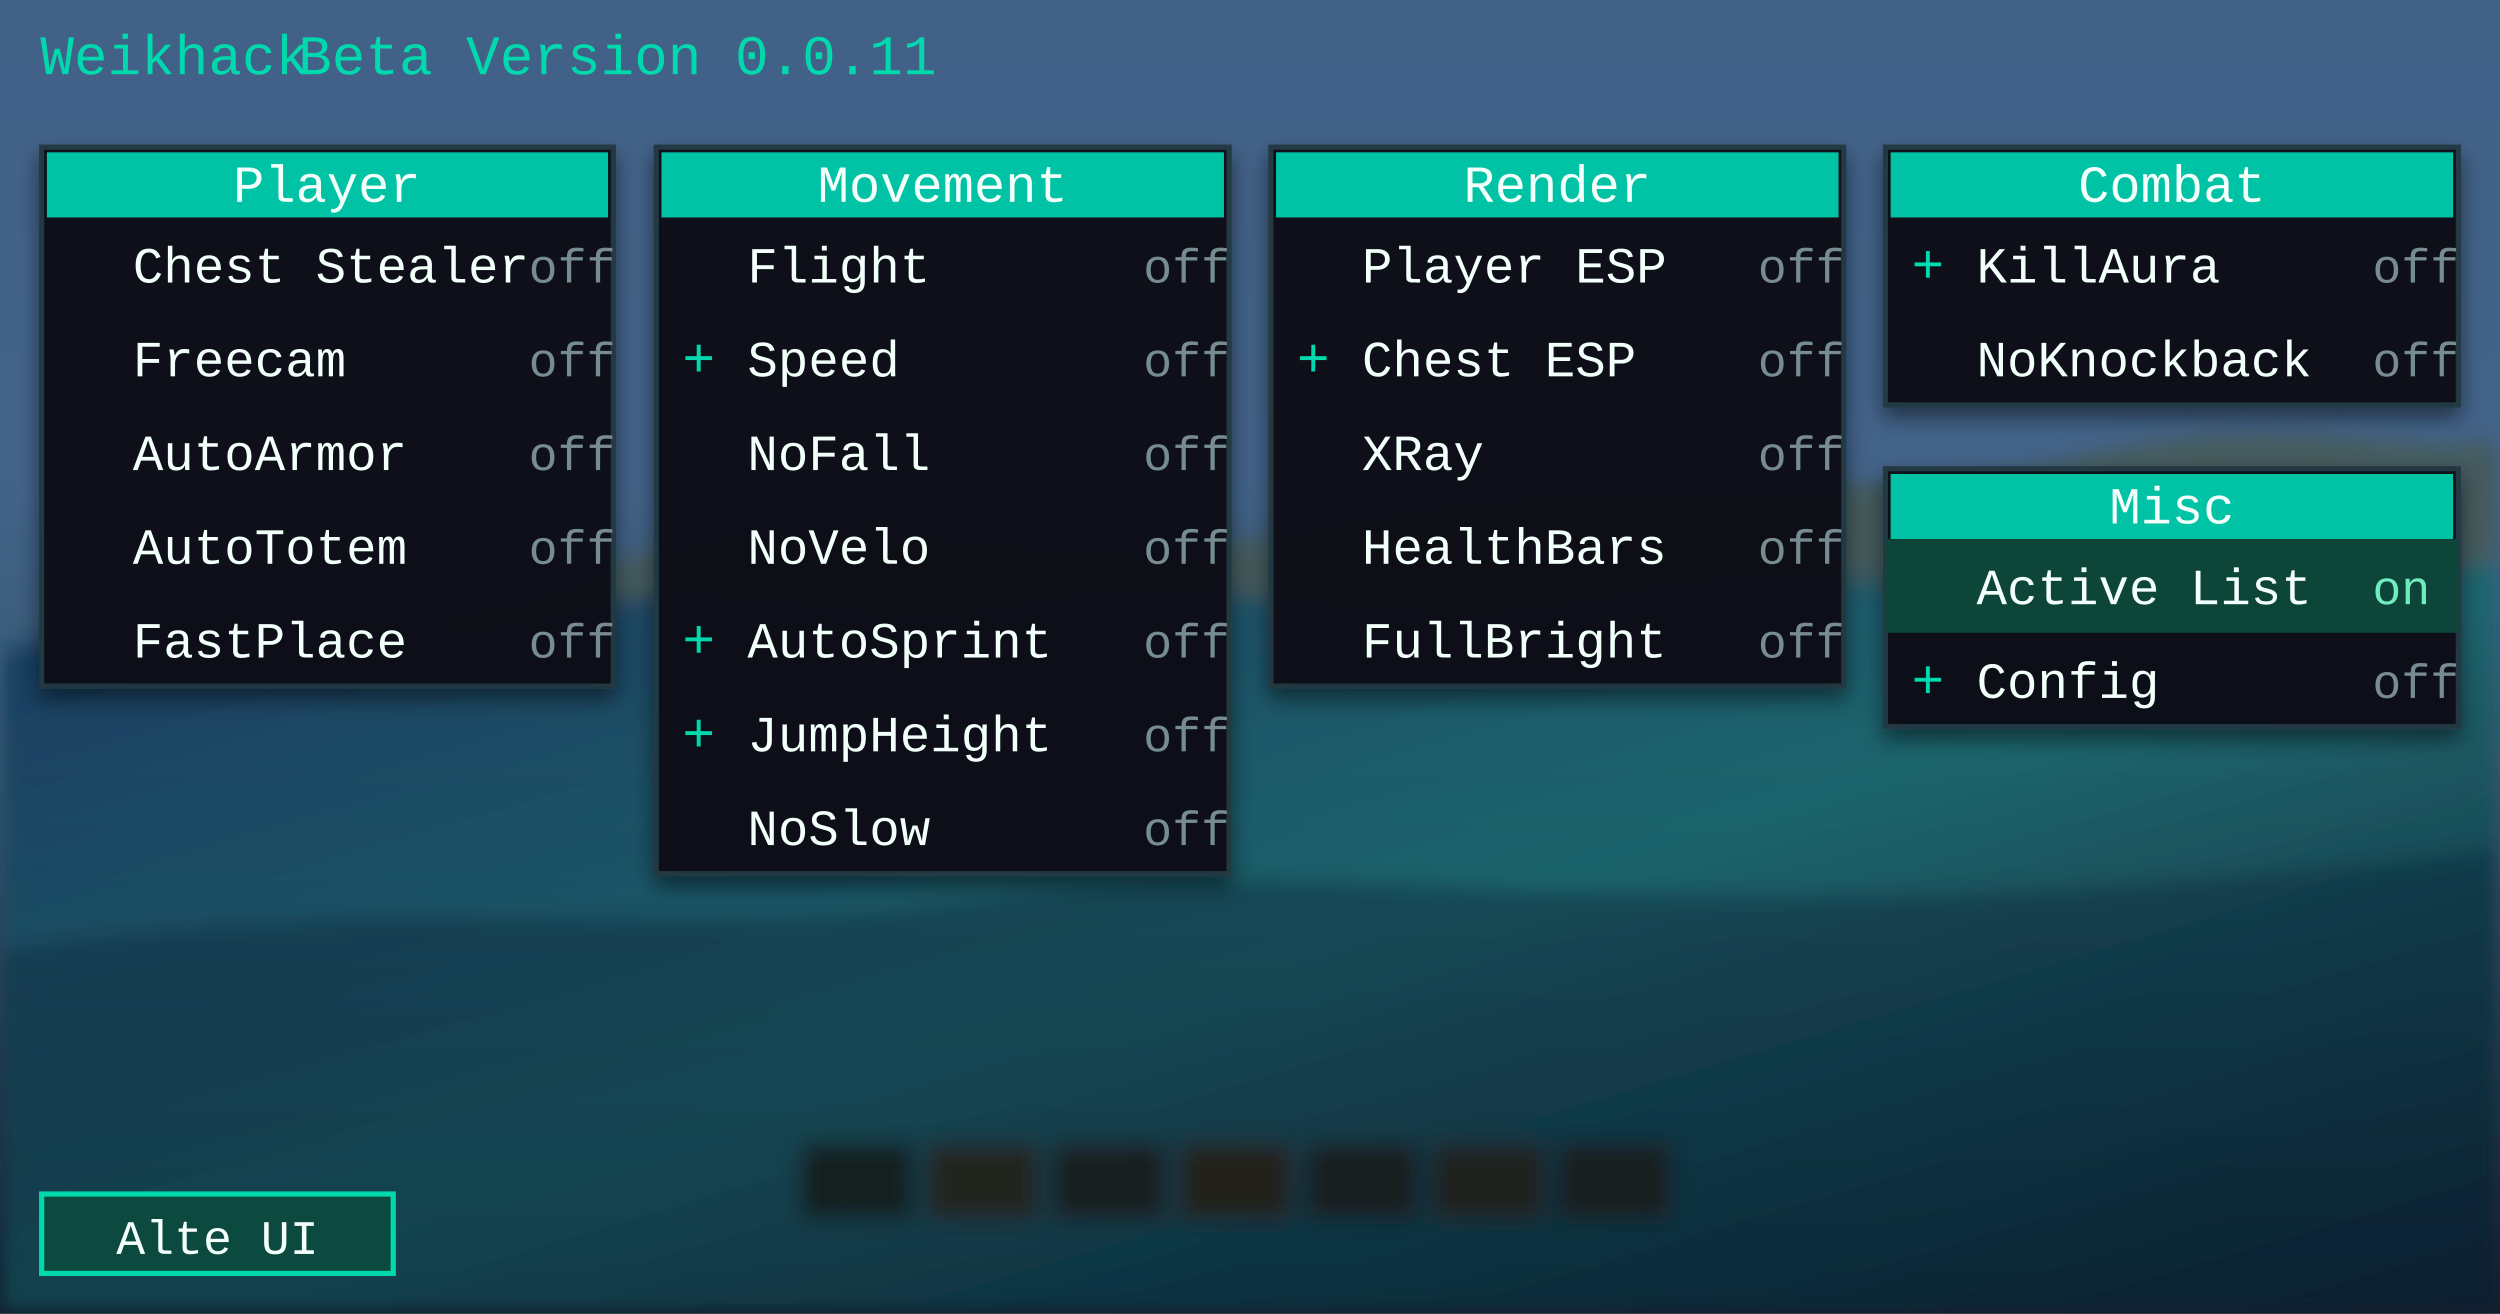
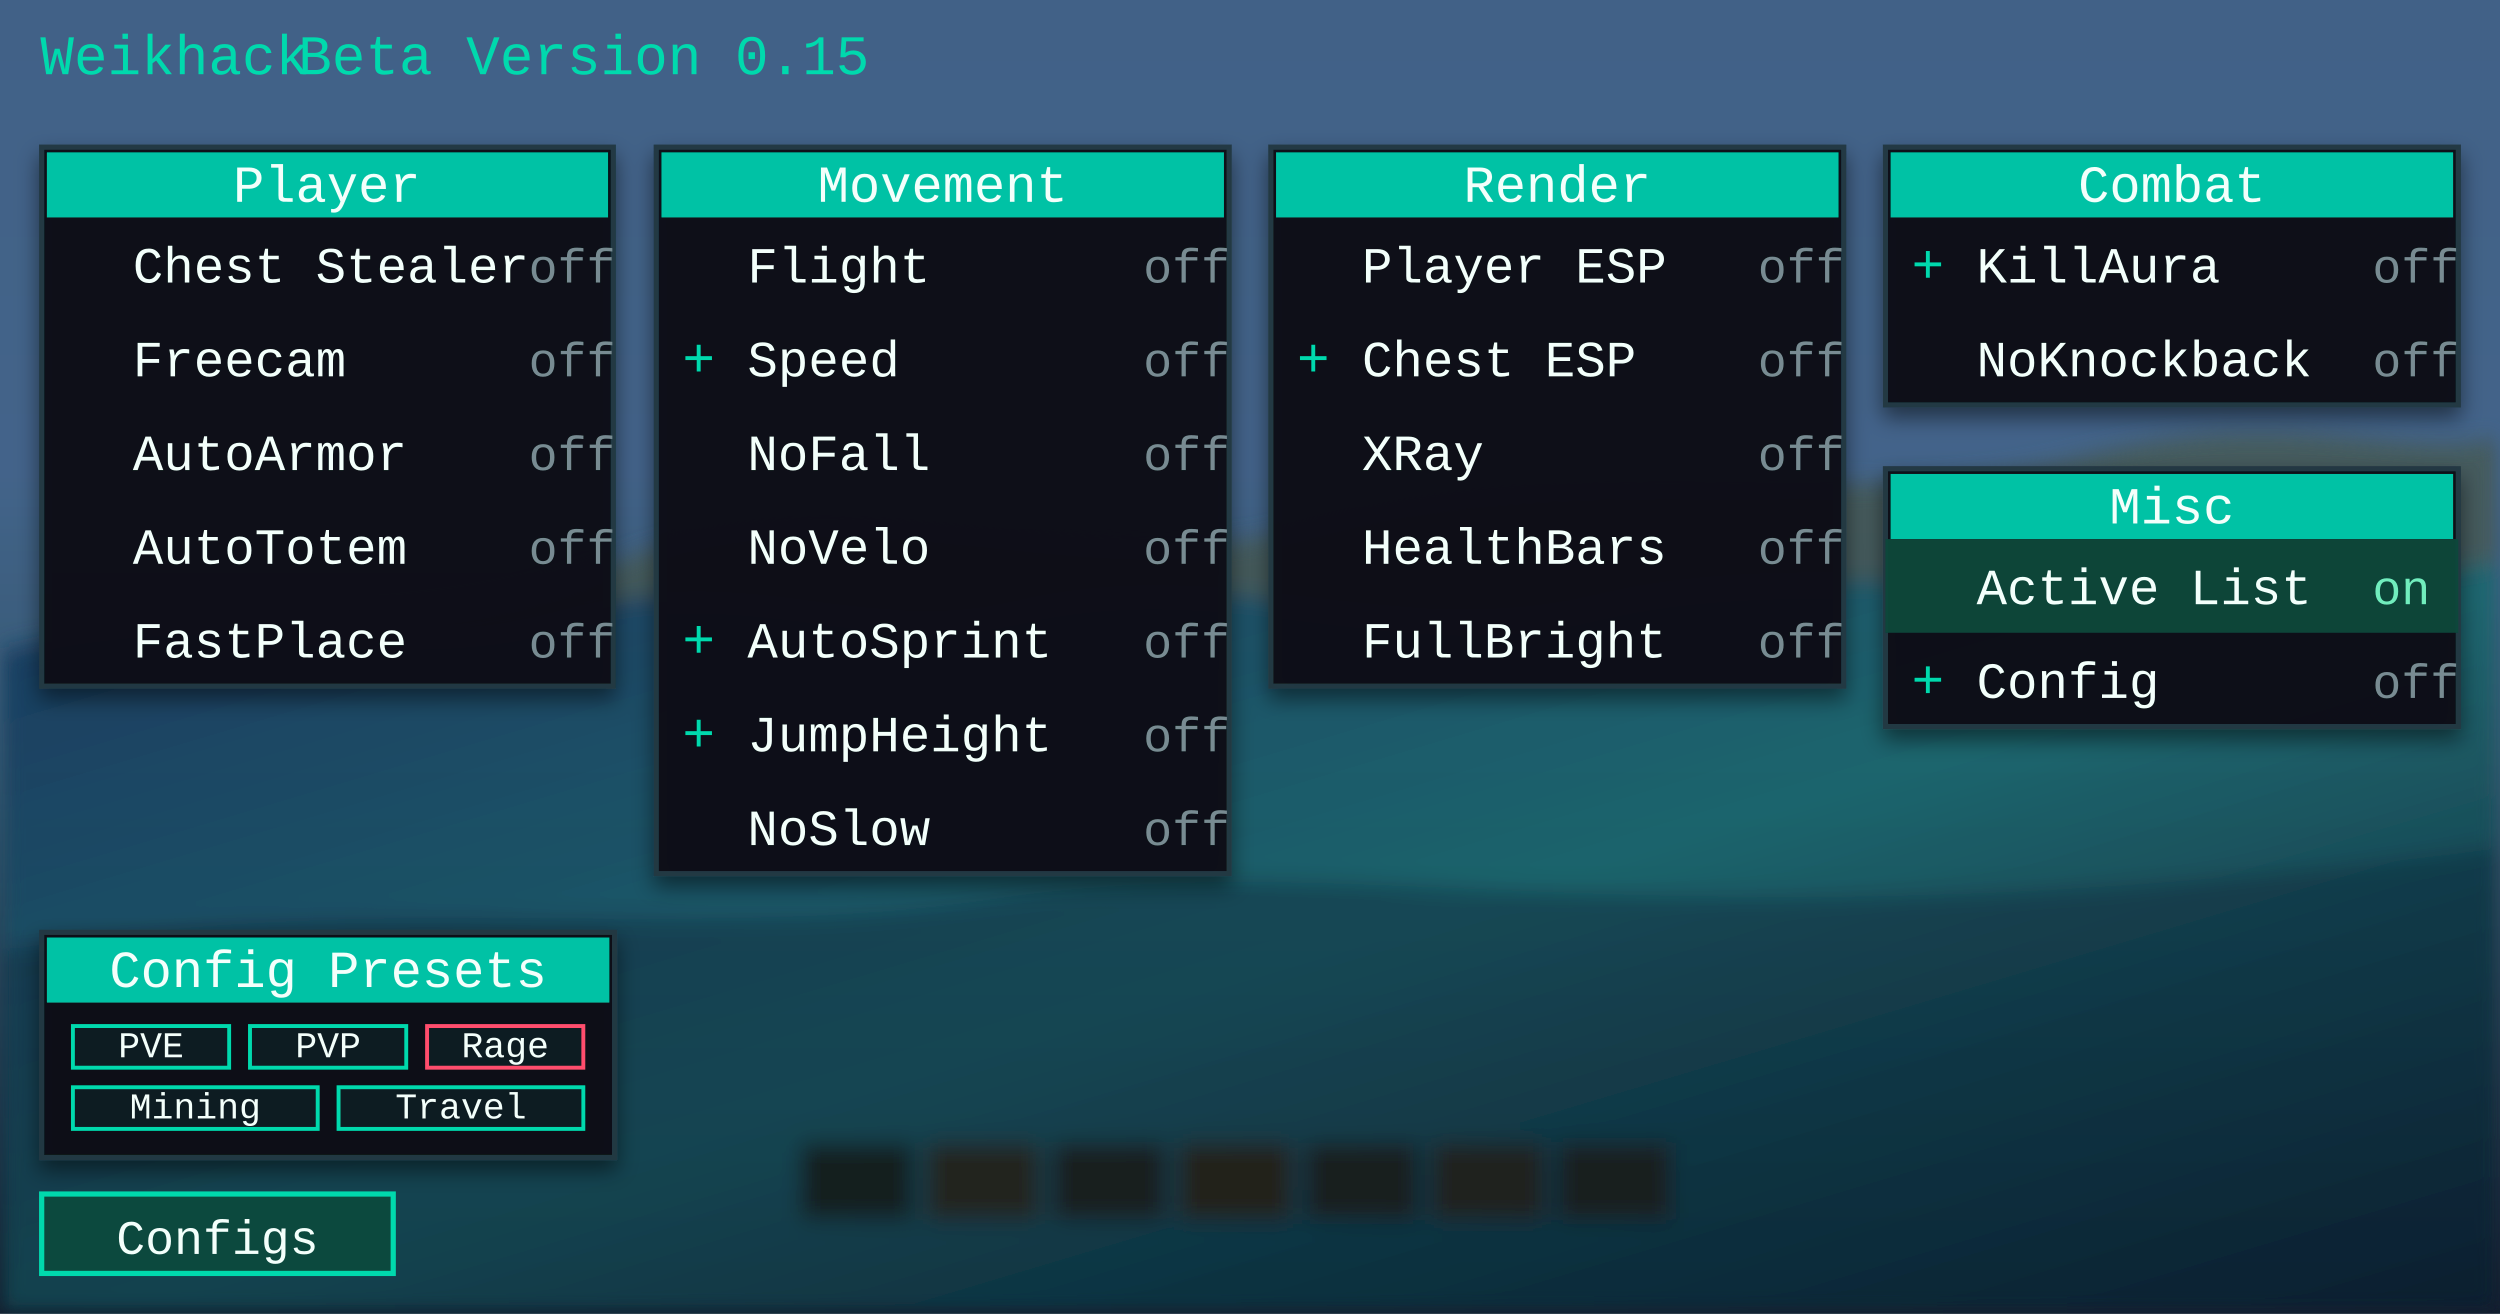
- <svg xmlns="http://www.w3.org/2000/svg" width="1920" height="1009" viewBox="0 0 1920 1009" role="img" aria-label="Weikhack ClickGUI Beta Version 0.0.11">
+ <svg xmlns="http://www.w3.org/2000/svg" width="1920" height="1009" viewBox="0 0 1920 1009" role="img" aria-label="Weikhack ClickGUI Beta Version 0.15">
  <defs>
    <linearGradient id="sky" x1="0" x2="0" y1="0" y2="1">
      <stop offset="0" stop-color="#4e75a2" />
      <stop offset="0.36" stop-color="#5078a6" />
      <stop offset="0.58" stop-color="#3f6b88" />
      <stop offset="1" stop-color="#122336" />
    </linearGradient>
    <linearGradient id="water" x1="0" x2="1" y1="0" y2="1">
      <stop offset="0" stop-color="#183d6d" />
      <stop offset="0.52" stop-color="#1f7c82" />
      <stop offset="1" stop-color="#0b1f32" />
    </linearGradient>
    <filter id="blur">
      <feGaussianBlur stdDeviation="8" />
    </filter>
    <filter id="shadow" x="-20%" y="-20%" width="140%" height="140%">
      <feDropShadow dx="0" dy="8" stdDeviation="8" flood-color="#000" flood-opacity="0.5" />
    </filter>
    <style>
      .font { font-family: Consolas, "Courier New", monospace; }
      .title { fill: #00d9ad; font-size: 43px; }
      .white { fill: #f3fffb; }
      .muted { fill: #788b92; }
      .mint { fill: #00d9ad; }
      .on { fill: #71edbd; }
      .panel { fill: #071014; opacity: 0.965; stroke: #223943; stroke-width: 4; }
      .header { fill: #06c2a5; }
      .active { fill: #0b463b; opacity: 0.95; }
    </style>
  </defs>
  <rect width="1920" height="1009" fill="url(#sky)" />
  <g filter="url(#blur)" opacity="0.86">
    <path d="M0 518 C170 455 320 500 475 432 C650 355 830 455 1000 405 C1225 340 1405 400 1600 350 C1755 310 1852 355 1920 336 L1920 1009 L0 1009 Z" fill="#526c66" />
    <path d="M0 500 C180 455 300 506 430 470 C580 430 660 492 780 465 C945 425 1070 500 1225 462 C1420 415 1630 485 1920 430 L1920 1009 L0 1009 Z" fill="url(#water)" />
    <path d="M0 730 C290 680 525 725 760 690 C1055 645 1280 735 1920 650 L1920 1009 L0 1009 Z" fill="#09263b" opacity="0.44" />
    <rect x="615" y="878" width="86" height="58" fill="#19231d" />
    <rect x="712" y="878" width="86" height="58" fill="#2b2a1d" />
    <rect x="809" y="878" width="86" height="58" fill="#1c211d" />
    <rect x="906" y="878" width="86" height="58" fill="#292719" />
    <rect x="1003" y="878" width="86" height="58" fill="#1a211e" />
    <rect x="1100" y="878" width="86" height="58" fill="#28261a" />
    <rect x="1197" y="878" width="86" height="58" fill="#1b231f" />
  </g>
  <rect width="1920" height="1009" fill="#06080c" opacity="0.18" />
  <g class="font title">
    <text x="31" y="57">Weikhack</text>
-     <text x="229" y="57">Beta Version 0.0.11</text>
+     <text x="229" y="57">Beta Version 0.15</text>
  </g>
  <g class="font" filter="url(#shadow)">
    <g transform="translate(32 113)">
      <rect class="panel" width="439" height="414" />
      <rect class="header" x="4" y="4" width="431" height="50" />
      <text class="white" x="219" y="42" text-anchor="middle" font-size="40">Player</text>
      <text class="white" x="70" y="104" font-size="39">Chest Stealer</text>
      <text class="muted" x="374" y="104" font-size="37">off</text>
      <text class="white" x="70" y="176" font-size="39">Freecam</text>
      <text class="muted" x="374" y="176" font-size="37">off</text>
      <text class="white" x="70" y="248" font-size="39">AutoArmor</text>
      <text class="muted" x="374" y="248" font-size="37">off</text>
      <text class="white" x="70" y="320" font-size="39">AutoTotem</text>
      <text class="muted" x="374" y="320" font-size="37">off</text>
      <text class="white" x="70" y="392" font-size="39">FastPlace</text>
      <text class="muted" x="374" y="392" font-size="37">off</text>
    </g>
    <g transform="translate(504 113)">
      <rect class="panel" width="440" height="558" />
      <rect class="header" x="4" y="4" width="432" height="50" />
      <text class="white" x="220" y="42" text-anchor="middle" font-size="40">Movement</text>
      <text class="white" x="70" y="104" font-size="39">Flight</text>
      <text class="muted" x="374" y="104" font-size="37">off</text>
      <text class="mint" x="20" y="176" font-size="42">+</text>
      <text class="white" x="70" y="176" font-size="39">Speed</text>
      <text class="muted" x="374" y="176" font-size="37">off</text>
      <text class="white" x="70" y="248" font-size="39">NoFall</text>
      <text class="muted" x="374" y="248" font-size="37">off</text>
      <text class="white" x="70" y="320" font-size="39">NoVelo</text>
      <text class="muted" x="374" y="320" font-size="37">off</text>
      <text class="mint" x="20" y="392" font-size="42">+</text>
      <text class="white" x="70" y="392" font-size="39">AutoSprint</text>
      <text class="muted" x="374" y="392" font-size="37">off</text>
      <text class="mint" x="20" y="464" font-size="42">+</text>
      <text class="white" x="70" y="464" font-size="39">JumpHeight</text>
      <text class="muted" x="374" y="464" font-size="37">off</text>
      <text class="white" x="70" y="536" font-size="39">NoSlow</text>
      <text class="muted" x="374" y="536" font-size="37">off</text>
    </g>
    <g transform="translate(976 113)">
      <rect class="panel" width="440" height="414" />
      <rect class="header" x="4" y="4" width="432" height="50" />
      <text class="white" x="220" y="42" text-anchor="middle" font-size="40">Render</text>
      <text class="white" x="70" y="104" font-size="39">Player ESP</text>
      <text class="muted" x="374" y="104" font-size="37">off</text>
      <text class="mint" x="20" y="176" font-size="42">+</text>
      <text class="white" x="70" y="176" font-size="39">Chest ESP</text>
      <text class="muted" x="374" y="176" font-size="37">off</text>
      <text class="white" x="70" y="248" font-size="39">XRay</text>
      <text class="muted" x="374" y="248" font-size="37">off</text>
      <text class="white" x="70" y="320" font-size="39">HealthBars</text>
      <text class="muted" x="374" y="320" font-size="37">off</text>
      <text class="white" x="70" y="392" font-size="39">FullBright</text>
      <text class="muted" x="374" y="392" font-size="37">off</text>
    </g>
    <g transform="translate(1448 113)">
      <rect class="panel" width="440" height="198" />
      <rect class="header" x="4" y="4" width="432" height="50" />
      <text class="white" x="220" y="42" text-anchor="middle" font-size="40">Combat</text>
      <text class="mint" x="20" y="104" font-size="42">+</text>
      <text class="white" x="70" y="104" font-size="39">KillAura</text>
      <text class="muted" x="374" y="104" font-size="37">off</text>
      <text class="white" x="70" y="176" font-size="39">NoKnockback</text>
      <text class="muted" x="374" y="176" font-size="37">off</text>
    </g>
    <g transform="translate(1448 360)">
      <rect class="panel" width="440" height="198" />
      <rect class="header" x="4" y="4" width="432" height="50" />
      <text class="white" x="220" y="42" text-anchor="middle" font-size="40">Misc</text>
      <rect class="active" x="0" y="54" width="440" height="72" />
      <text class="white" x="70" y="104" font-size="39">Active List</text>
      <text class="on" x="374" y="104" font-size="37">on</text>
      <text class="mint" x="20" y="176" font-size="42">+</text>
      <text class="white" x="70" y="176" font-size="39">Config</text>
      <text class="muted" x="374" y="176" font-size="37">off</text>
    </g>
+     <g transform="translate(32 716)">
+       <rect class="panel" width="440" height="173" />
+       <rect class="header" x="4" y="4" width="432" height="50" />
+       <text class="white" x="220" y="42" text-anchor="middle" font-size="40">Config Presets</text>
+       <rect x="24" y="72" width="120" height="32" fill="#101d23" stroke="#00d9ad" stroke-width="3" />
+       <rect x="160" y="72" width="120" height="32" fill="#101d23" stroke="#00d9ad" stroke-width="3" />
+       <rect x="296" y="72" width="120" height="32" fill="#101d23" stroke="#ff4d6d" stroke-width="3" />
+       <rect x="24" y="119" width="188" height="32" fill="#101d23" stroke="#00d9ad" stroke-width="3" />
+       <rect x="228" y="119" width="188" height="32" fill="#101d23" stroke="#00d9ad" stroke-width="3" />
+       <text class="white" x="84" y="96" text-anchor="middle" font-size="28">PVE</text>
+       <text class="white" x="220" y="96" text-anchor="middle" font-size="28">PVP</text>
+       <text class="white" x="356" y="96" text-anchor="middle" font-size="28">Rage</text>
+       <text class="white" x="118" y="143" text-anchor="middle" font-size="28">Mining</text>
+       <text class="white" x="322" y="143" text-anchor="middle" font-size="28">Travel</text>
+     </g>
  </g>
  <rect x="32" y="917" width="270" height="61" fill="#0c493e" stroke="#00d9ad" stroke-width="4" />
-   <text x="167" y="963" text-anchor="middle" class="font white" font-size="37">Alte UI</text>
+   <text x="167" y="963" text-anchor="middle" class="font white" font-size="37">Configs</text>
</svg>
